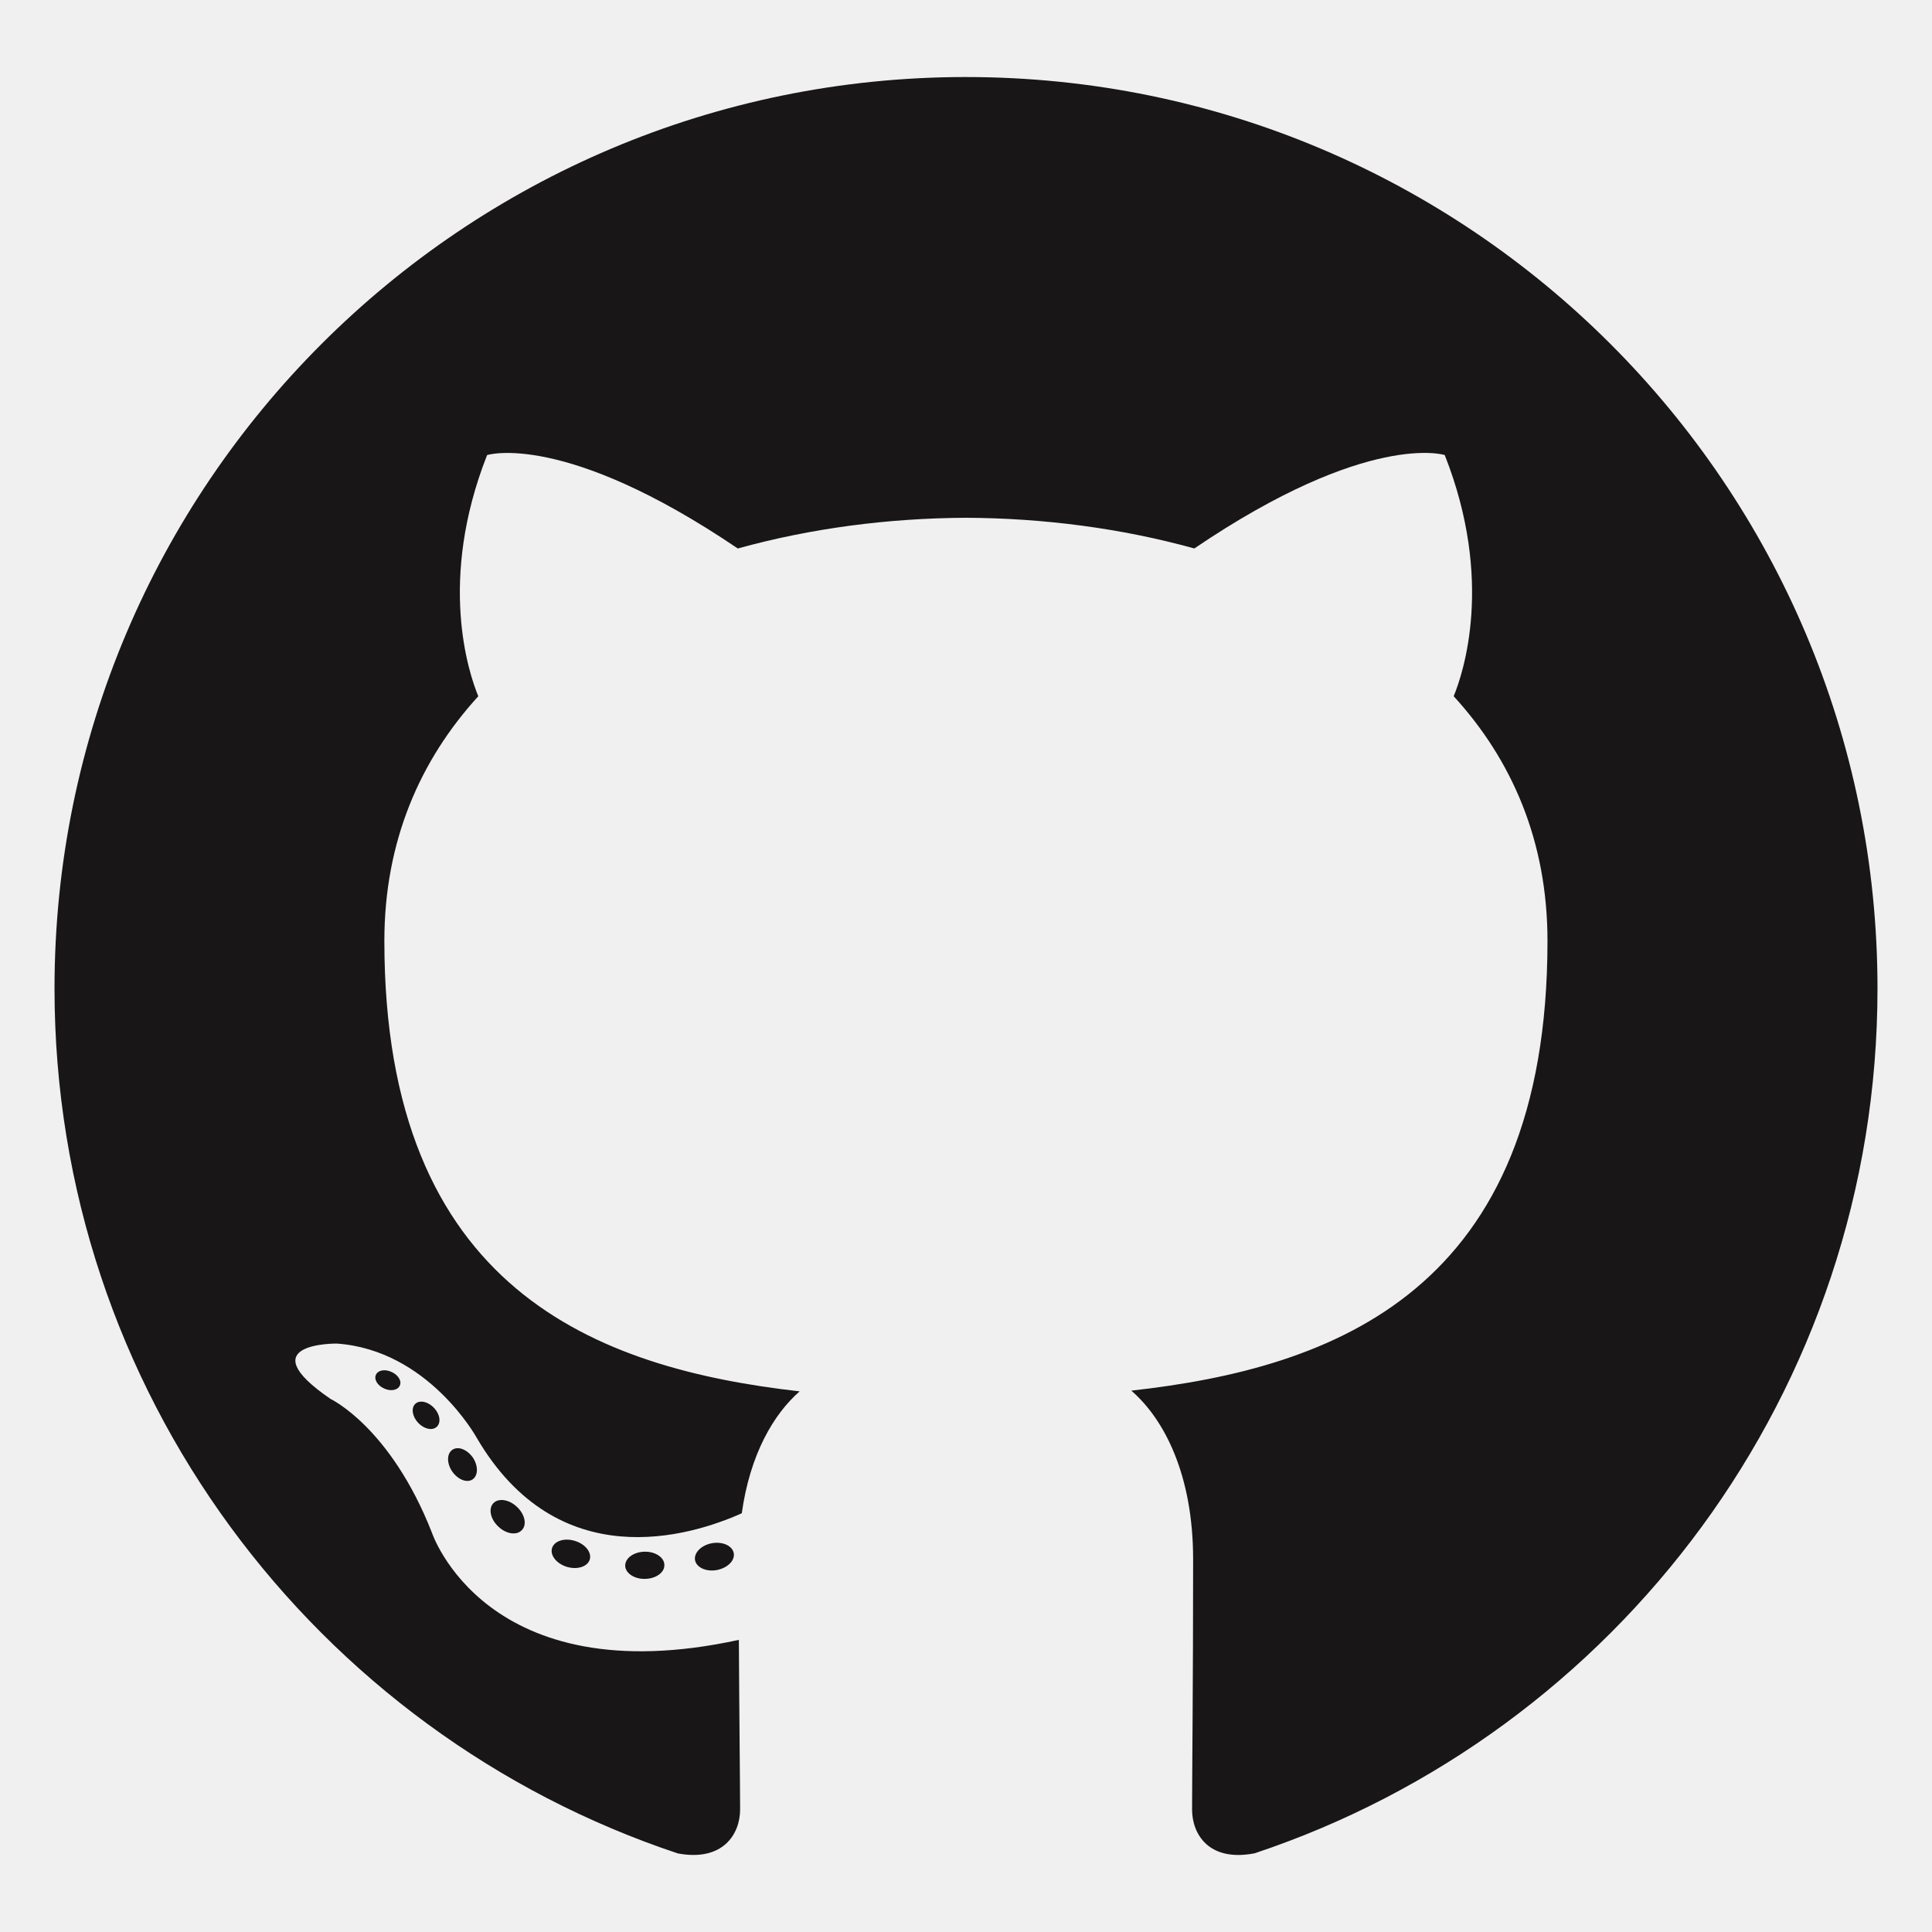
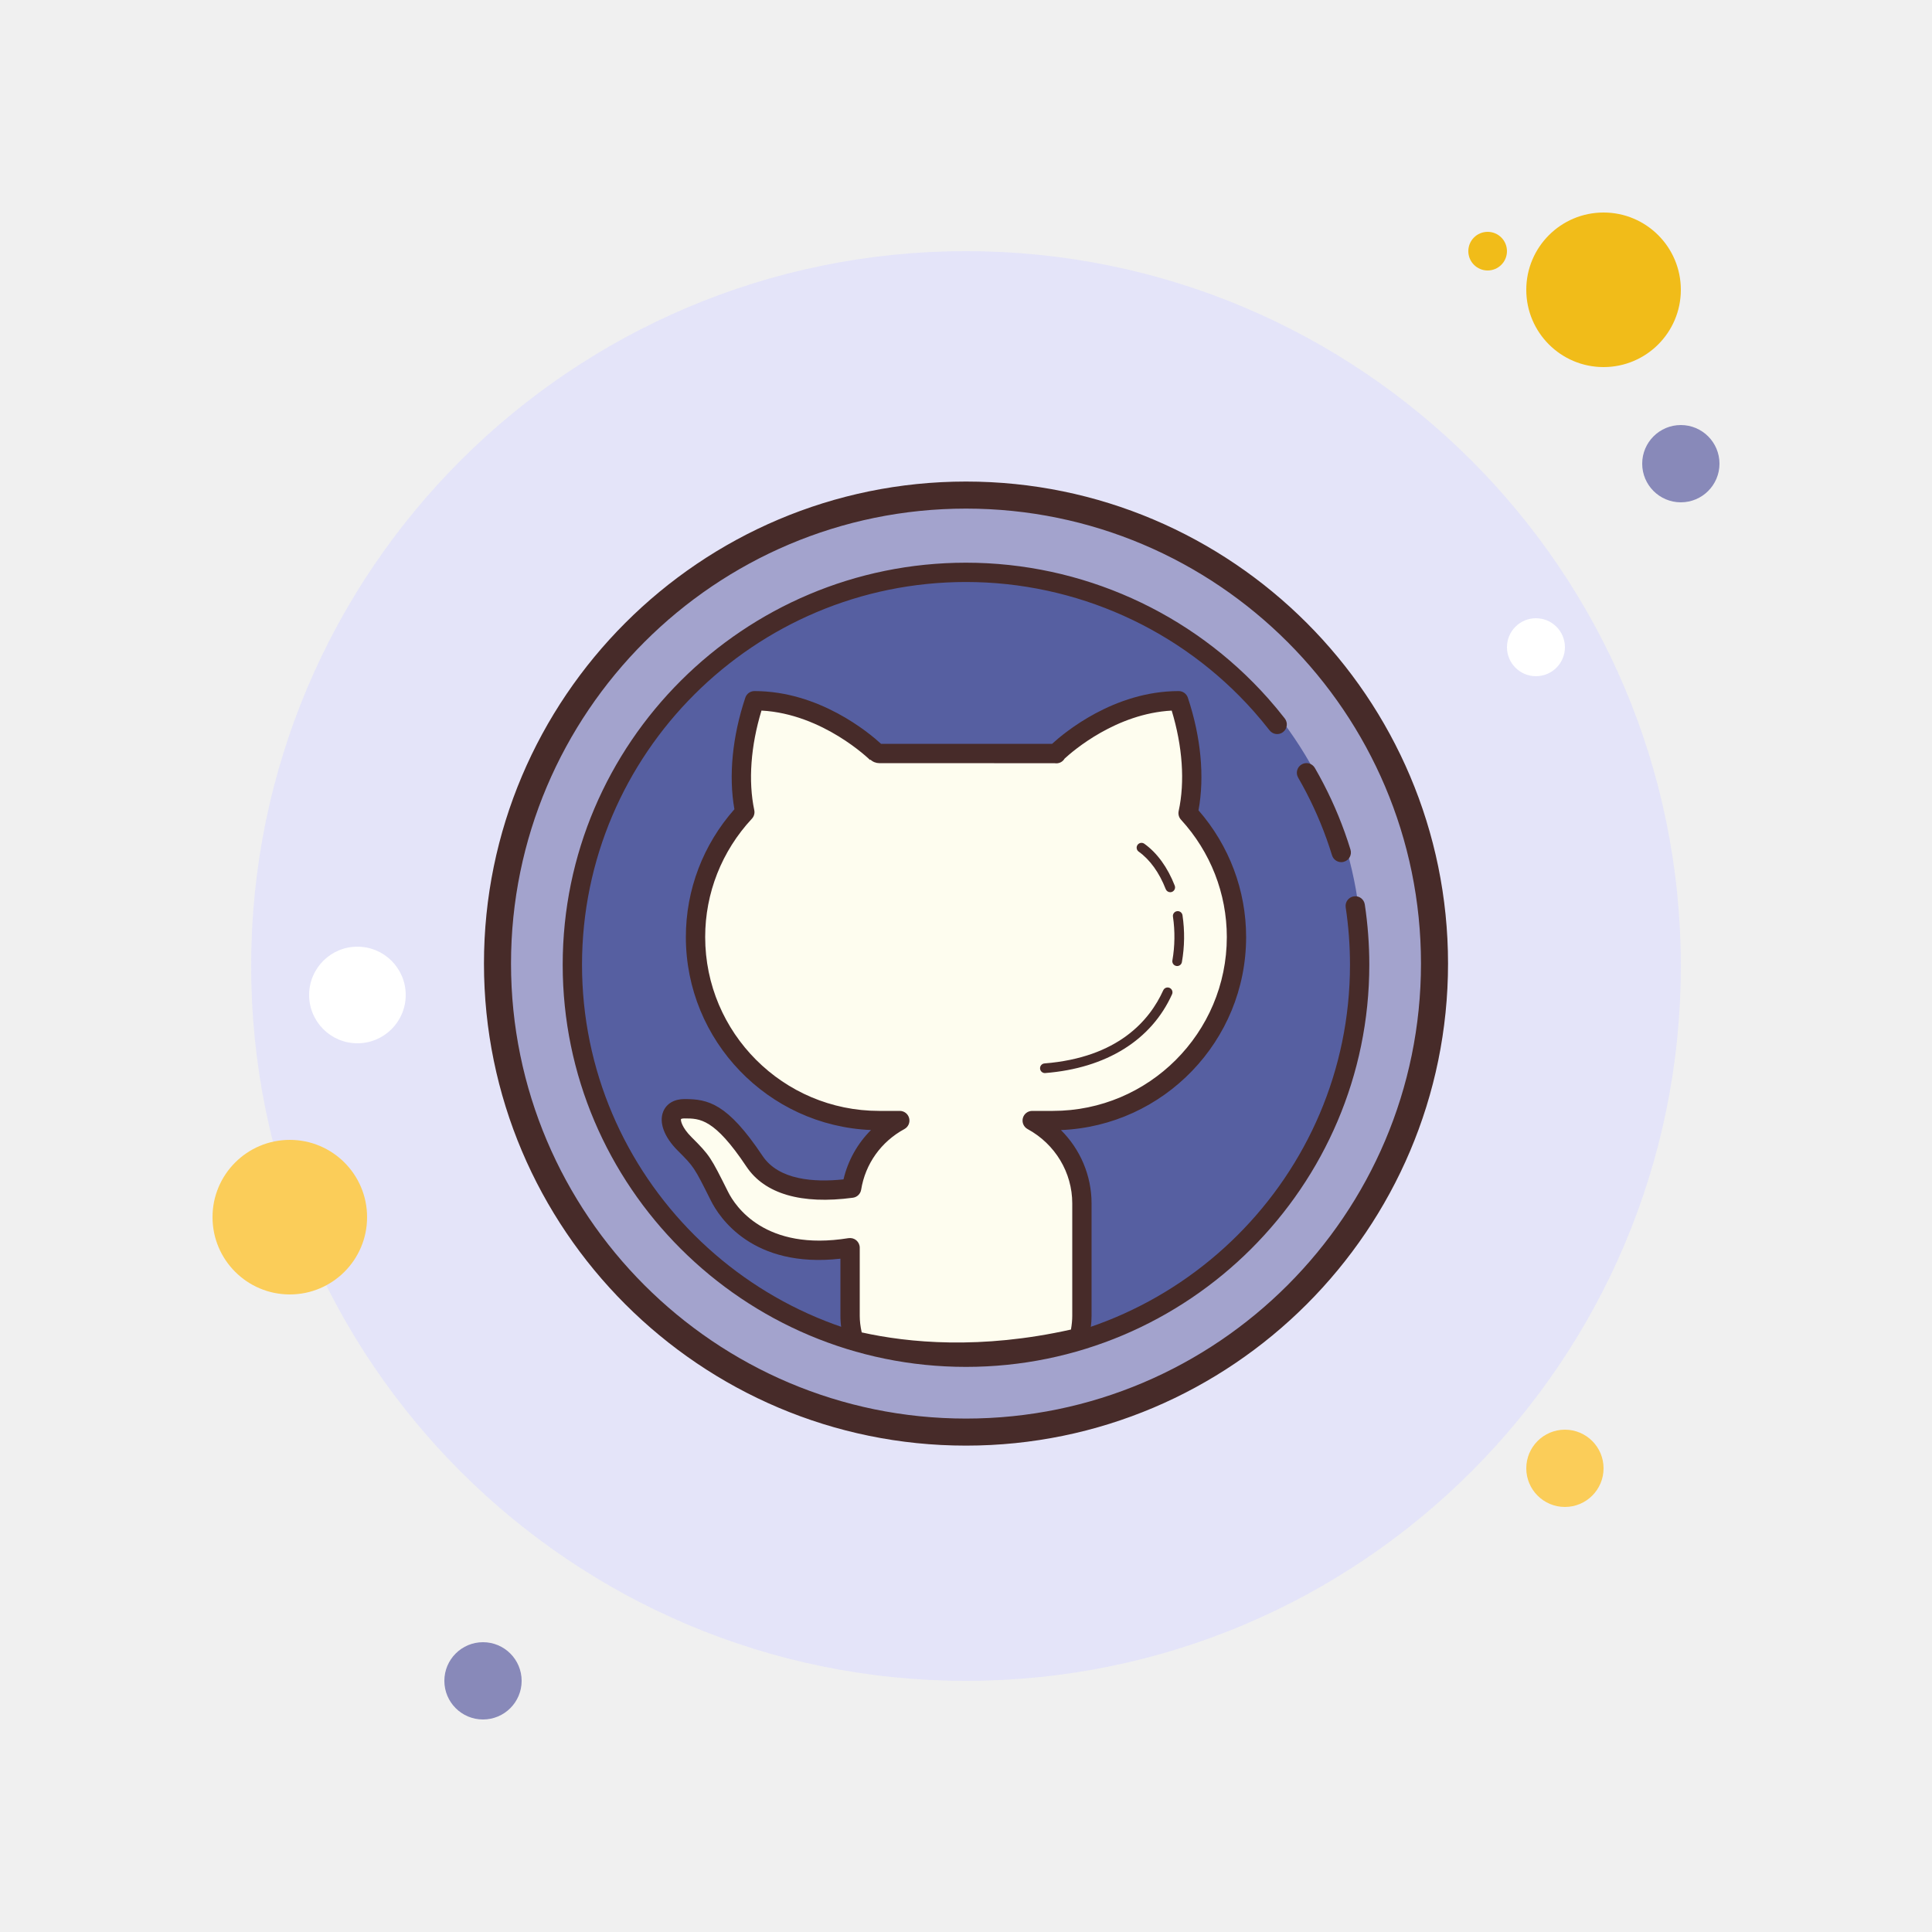
- <svg xmlns="http://www.w3.org/2000/svg" viewBox="0 0 128 128">
-   <g fill="#181616">
-     <path fill-rule="evenodd" clip-rule="evenodd" d="M64 5.103c-33.347 0-60.388 27.035-60.388 60.388 0 26.682 17.303 49.317 41.297 57.303 3.017.56 4.125-1.31 4.125-2.905 0-1.44-.056-6.197-.082-11.243-16.8 3.653-20.345-7.125-20.345-7.125-2.747-6.98-6.705-8.836-6.705-8.836-5.48-3.748.413-3.67.413-3.67 6.063.425 9.257 6.223 9.257 6.223 5.386 9.23 14.127 6.562 17.573 5.02.542-3.903 2.107-6.568 3.834-8.076-13.413-1.525-27.514-6.704-27.514-29.843 0-6.593 2.36-11.98 6.223-16.21-.628-1.52-2.695-7.662.584-15.98 0 0 5.07-1.623 16.61 6.19C53.7 35 58.867 34.327 64 34.304c5.13.023 10.3.694 15.127 2.033 11.526-7.813 16.59-6.19 16.59-6.19 3.287 8.317 1.22 14.46.593 15.98 3.872 4.23 6.215 9.617 6.215 16.21 0 23.194-14.127 28.3-27.574 29.796 2.167 1.874 4.097 5.55 4.097 11.183 0 8.08-.07 14.583-.07 16.572 0 1.607 1.088 3.49 4.148 2.897 23.98-7.994 41.263-30.622 41.263-57.294C124.388 32.14 97.35 5.104 64 5.104z" />
-     <path d="M26.484 91.806c-.133.3-.605.39-1.035.185-.44-.196-.685-.605-.543-.906.13-.31.603-.395 1.04-.188.44.197.69.61.537.91zm2.446 2.729c-.287.267-.85.143-1.232-.28-.396-.42-.47-.983-.177-1.254.298-.266.844-.14 1.24.28.394.426.472.984.17 1.255zM31.312 98.012c-.37.258-.976.017-1.35-.52-.37-.538-.37-1.183.01-1.44.373-.258.97-.025 1.35.507.368.545.368 1.19-.01 1.452zm3.261 3.361c-.33.365-1.036.267-1.552-.23-.527-.487-.674-1.18-.343-1.544.336-.366 1.045-.264 1.564.23.527.486.686 1.18.333 1.543zm4.5 1.951c-.147.473-.825.688-1.51.486-.683-.207-1.13-.76-.99-1.238.14-.477.823-.7 1.512-.485.683.206 1.13.756.988 1.237zm4.943.361c.017.498-.563.91-1.28.92-.723.017-1.308-.387-1.315-.877 0-.503.568-.91 1.29-.924.717-.013 1.306.387 1.306.88zm4.598-.782c.086.485-.413.984-1.126 1.117-.7.13-1.35-.172-1.44-.653-.086-.498.422-.997 1.122-1.126.714-.123 1.354.17 1.444.663zm0 0" />
+ <svg xmlns="http://www.w3.org/2000/svg" x="0px" y="0px" width="100" height="100" viewBox="0 0 100 100">
+   <path fill="#f1bc19" d="M77 12A1 1 0 1 0 77 14A1 1 0 1 0 77 12Z" />
+   <path fill="#e4e4f9" d="M50 13A37 37 0 1 0 50 87A37 37 0 1 0 50 13Z" />
+   <path fill="#f1bc19" d="M83 11A4 4 0 1 0 83 19A4 4 0 1 0 83 11Z" />
+   <path fill="#8889b9" d="M87 22A2 2 0 1 0 87 26A2 2 0 1 0 87 22Z" />
+   <path fill="#fbcd59" d="M81 74A2 2 0 1 0 81 78 2 2 0 1 0 81 74zM15 59A4 4 0 1 0 15 67 4 4 0 1 0 15 59z" />
+   <path fill="#8889b9" d="M25 85A2 2 0 1 0 25 89A2 2 0 1 0 25 85Z" />
+   <path fill="#fff" d="M18.5 49A2.5 2.5 0 1 0 18.5 54 2.5 2.5 0 1 0 18.5 49zM79.5 32A1.5 1.5 0 1 0 79.5 35 1.5 1.5 0 1 0 79.5 32z" />
+   <g>
+     <path fill="#a3a3cd" d="M50 25.625A24.25 24.25 0 1 0 50 74.125A24.25 24.25 0 1 0 50 25.625Z" />
+     <path fill="#472b29" d="M50,74.825c-13.757,0-24.95-11.192-24.95-24.95S36.243,24.925,50,24.925s24.95,11.192,24.95,24.95 S63.757,74.825,50,74.825z M50,26.325c-12.985,0-23.55,10.564-23.55,23.55S37.015,73.425,50,73.425s23.55-10.564,23.55-23.55 S62.985,26.325,50,26.325z" />
+   </g>
+   <g>
+     <path fill="#565fa1" d="M50 29.167A20.5 20.5 0 1 0 50 70.167A20.5 20.5 0 1 0 50 29.167Z" />
+   </g>
+   <g>
+     <path fill="#472b29" d="M69.424,44.625c-0.214,0-0.412-0.139-0.478-0.354c-0.088-0.287-0.183-0.571-0.284-0.853 c-0.392-1.094-0.886-2.159-1.47-3.169c-0.139-0.238-0.057-0.545,0.182-0.683c0.239-0.141,0.545-0.057,0.683,0.183 c0.614,1.061,1.134,2.182,1.546,3.331c0.106,0.297,0.206,0.595,0.298,0.897c0.081,0.264-0.067,0.544-0.332,0.625 C69.521,44.618,69.472,44.625,69.424,44.625z" />
+   </g>
+   <g>
+     <path fill="#472b29" d="M50,70.75c-11.511,0-20.875-9.337-20.875-20.813S38.489,29.125,50,29.125 c5.975,0,11.674,2.56,15.636,7.023c0.299,0.337,0.588,0.685,0.865,1.041c0.169,0.218,0.13,0.531-0.087,0.701 c-0.218,0.171-0.532,0.131-0.702-0.088c-0.264-0.339-0.54-0.669-0.824-0.99c-3.772-4.25-9.199-6.688-14.888-6.688 c-10.959,0-19.875,8.888-19.875,19.813S39.041,69.75,50,69.75s19.875-8.888,19.875-19.813c0-0.995-0.075-1.996-0.222-2.973 c-0.041-0.272,0.147-0.527,0.42-0.568c0.278-0.045,0.528,0.147,0.569,0.42c0.154,1.025,0.233,2.076,0.233,3.121 C70.875,61.413,61.511,70.75,50,70.75z" />
+   </g>
+   <g>
+     <path fill="#fefdef" d="M61.496,42.088c0.365-1.671,0.206-3.743-0.486-5.818c-3.622,0-6.339,2.716-6.339,2.716 s0.016,0.018,0.02,0.023C54.627,39.008,54.565,39,54.5,39h-9c-0.043,0-0.085,0.006-0.128,0.006c0.003-0.004,0.017-0.02,0.017-0.02 s-2.717-2.716-6.339-2.716c-0.684,2.053-0.85,4.104-0.5,5.767C36.973,43.732,36,46,36,48.5c0,5.247,4.253,9.5,9.5,9.5h1.073 c-1.304,0.709-2.246,1.979-2.493,3.498c-1.72,0.232-3.979,0.18-5.028-1.394c-1.811-2.717-2.717-2.717-3.622-2.717 s-0.906,0.906,0,1.811c0.906,0.906,0.906,0.906,1.811,2.717c0.772,1.543,2.812,3.298,6.76,2.663v3.523 c0,0.447,0.079,0.871,0.191,1.282c2.425,0.577,6.502,1.061,11.665-0.151C55.943,68.868,56,68.493,56,68.102v-5.816 c0-1.858-1.047-3.456-2.573-4.286H54.5c5.247,0,9.5-4.253,9.5-9.5C64,46.025,63.046,43.779,61.496,42.088z" />
+     <path fill="#472b29" d="M49.532,70.486c-2.23,0-4.075-0.287-5.457-0.616c-0.178-0.042-0.319-0.179-0.367-0.355 c-0.142-0.522-0.208-0.972-0.208-1.413V65.15c-4.563,0.514-6.279-2.154-6.707-3.011c-0.87-1.739-0.87-1.739-1.717-2.587 c-0.701-0.701-0.979-1.458-0.745-2.023c0.169-0.408,0.569-0.642,1.098-0.642c1.217,0,2.219,0.211,4.038,2.939 c0.839,1.258,2.676,1.379,4.193,1.218c0.23-0.978,0.724-1.855,1.423-2.554C39.762,58.272,35.5,53.875,35.5,48.5 c0-2.442,0.891-4.78,2.513-6.613c-0.306-1.722-0.108-3.761,0.564-5.775c0.068-0.204,0.259-0.342,0.474-0.342 c3.357,0,5.931,2.16,6.552,2.73h8.854c0.621-0.57,3.195-2.73,6.552-2.73c0.215,0,0.406,0.138,0.474,0.342 c0.679,2.037,0.872,4.096,0.551,5.83c1.591,1.826,2.465,4.146,2.465,6.559c0,5.375-4.263,9.773-9.585,9.991 c1.001,0.997,1.585,2.354,1.585,3.794v5.816c0,0.392-0.052,0.8-0.158,1.246c-0.043,0.185-0.188,0.328-0.372,0.371 C53.582,70.28,51.419,70.486,49.532,70.486z M44.602,68.965c2.412,0.537,6.153,0.9,10.83-0.148 c0.045-0.253,0.068-0.489,0.068-0.715v-5.816c0-1.597-0.886-3.07-2.312-3.846c-0.201-0.109-0.302-0.341-0.246-0.563 c0.056-0.222,0.256-0.377,0.484-0.377H54.5c4.962,0,9-4.037,9-9c0-2.247-0.843-4.404-2.373-6.074 c-0.11-0.12-0.154-0.286-0.12-0.444c0.331-1.517,0.202-3.352-0.36-5.202c-2.87,0.153-5.098,2.074-5.542,2.484 c-0.091,0.151-0.245,0.246-0.429,0.246c-0.007,0-0.096-0.006-0.103-0.006L45.5,39.5c-0.152,0-0.332-0.067-0.442-0.181l-0.021,0.021 c-0.025-0.024-2.438-2.39-5.623-2.561c-0.557,1.831-0.69,3.649-0.373,5.154c0.034,0.159-0.013,0.325-0.124,0.444 C37.358,44.052,36.5,46.227,36.5,48.5c0,4.963,4.038,9,9,9h1.073c0.229,0,0.428,0.155,0.484,0.377 c0.057,0.222-0.044,0.453-0.246,0.563c-1.205,0.654-2.021,1.799-2.238,3.139c-0.036,0.218-0.208,0.386-0.427,0.415 c-2.664,0.358-4.568-0.198-5.511-1.611c-1.663-2.494-2.412-2.494-3.206-2.494c-0.137,0-0.18,0.032-0.181,0.032 c-0.025,0.064,0.043,0.435,0.534,0.926c0.963,0.963,0.998,1.033,1.905,2.847c0.369,0.736,1.911,3.093,6.233,2.392 c0.147-0.021,0.292,0.019,0.404,0.113c0.111,0.096,0.176,0.234,0.176,0.381v3.523C44.5,68.372,44.533,68.651,44.602,68.965z" />
+   </g>
+   <g>
+     <path fill="#fefdef" d="M60.437,51.362c-0.9,1.994-2.876,3.652-6.354,3.93" />
+     <path fill="#472b29" d="M54.083,55.542c-0.129,0-0.238-0.1-0.249-0.23c-0.011-0.138,0.091-0.258,0.229-0.269 c3.805-0.305,5.442-2.227,6.146-3.784c0.058-0.127,0.205-0.183,0.331-0.125c0.125,0.057,0.182,0.204,0.125,0.33 c-1.073,2.377-3.403,3.824-6.562,4.077C54.097,55.542,54.09,55.542,54.083,55.542z" />
+   </g>
+   <g>
+     <path fill="#fefdef" d="M60.959,47.41c0.111,0.753,0.109,1.552-0.03,2.342" />
+     <path fill="#472b29" d="M60.93,50.002c-0.015,0-0.029-0.001-0.044-0.004c-0.136-0.023-0.227-0.153-0.203-0.289 c0.129-0.734,0.139-1.517,0.029-2.263c-0.021-0.136,0.074-0.264,0.21-0.283c0.137-0.02,0.264,0.073,0.284,0.211 c0.12,0.809,0.109,1.624-0.031,2.421C61.155,49.917,61.049,50.002,60.93,50.002z" />
+   </g>
+   <g>
+     <path fill="#fefdef" d="M59.083,43.875c0.633,0.451,1.146,1.179,1.488,2.055" />
+     <path fill="#472b29" d="M60.571,46.181c-0.1,0-0.194-0.061-0.233-0.159c-0.334-0.856-0.818-1.528-1.4-1.942 c-0.112-0.08-0.139-0.236-0.059-0.349c0.081-0.113,0.236-0.138,0.349-0.06c0.662,0.472,1.207,1.222,1.576,2.169 c0.05,0.129-0.014,0.273-0.142,0.324C60.632,46.175,60.602,46.181,60.571,46.181z" />
  </g>
</svg>
